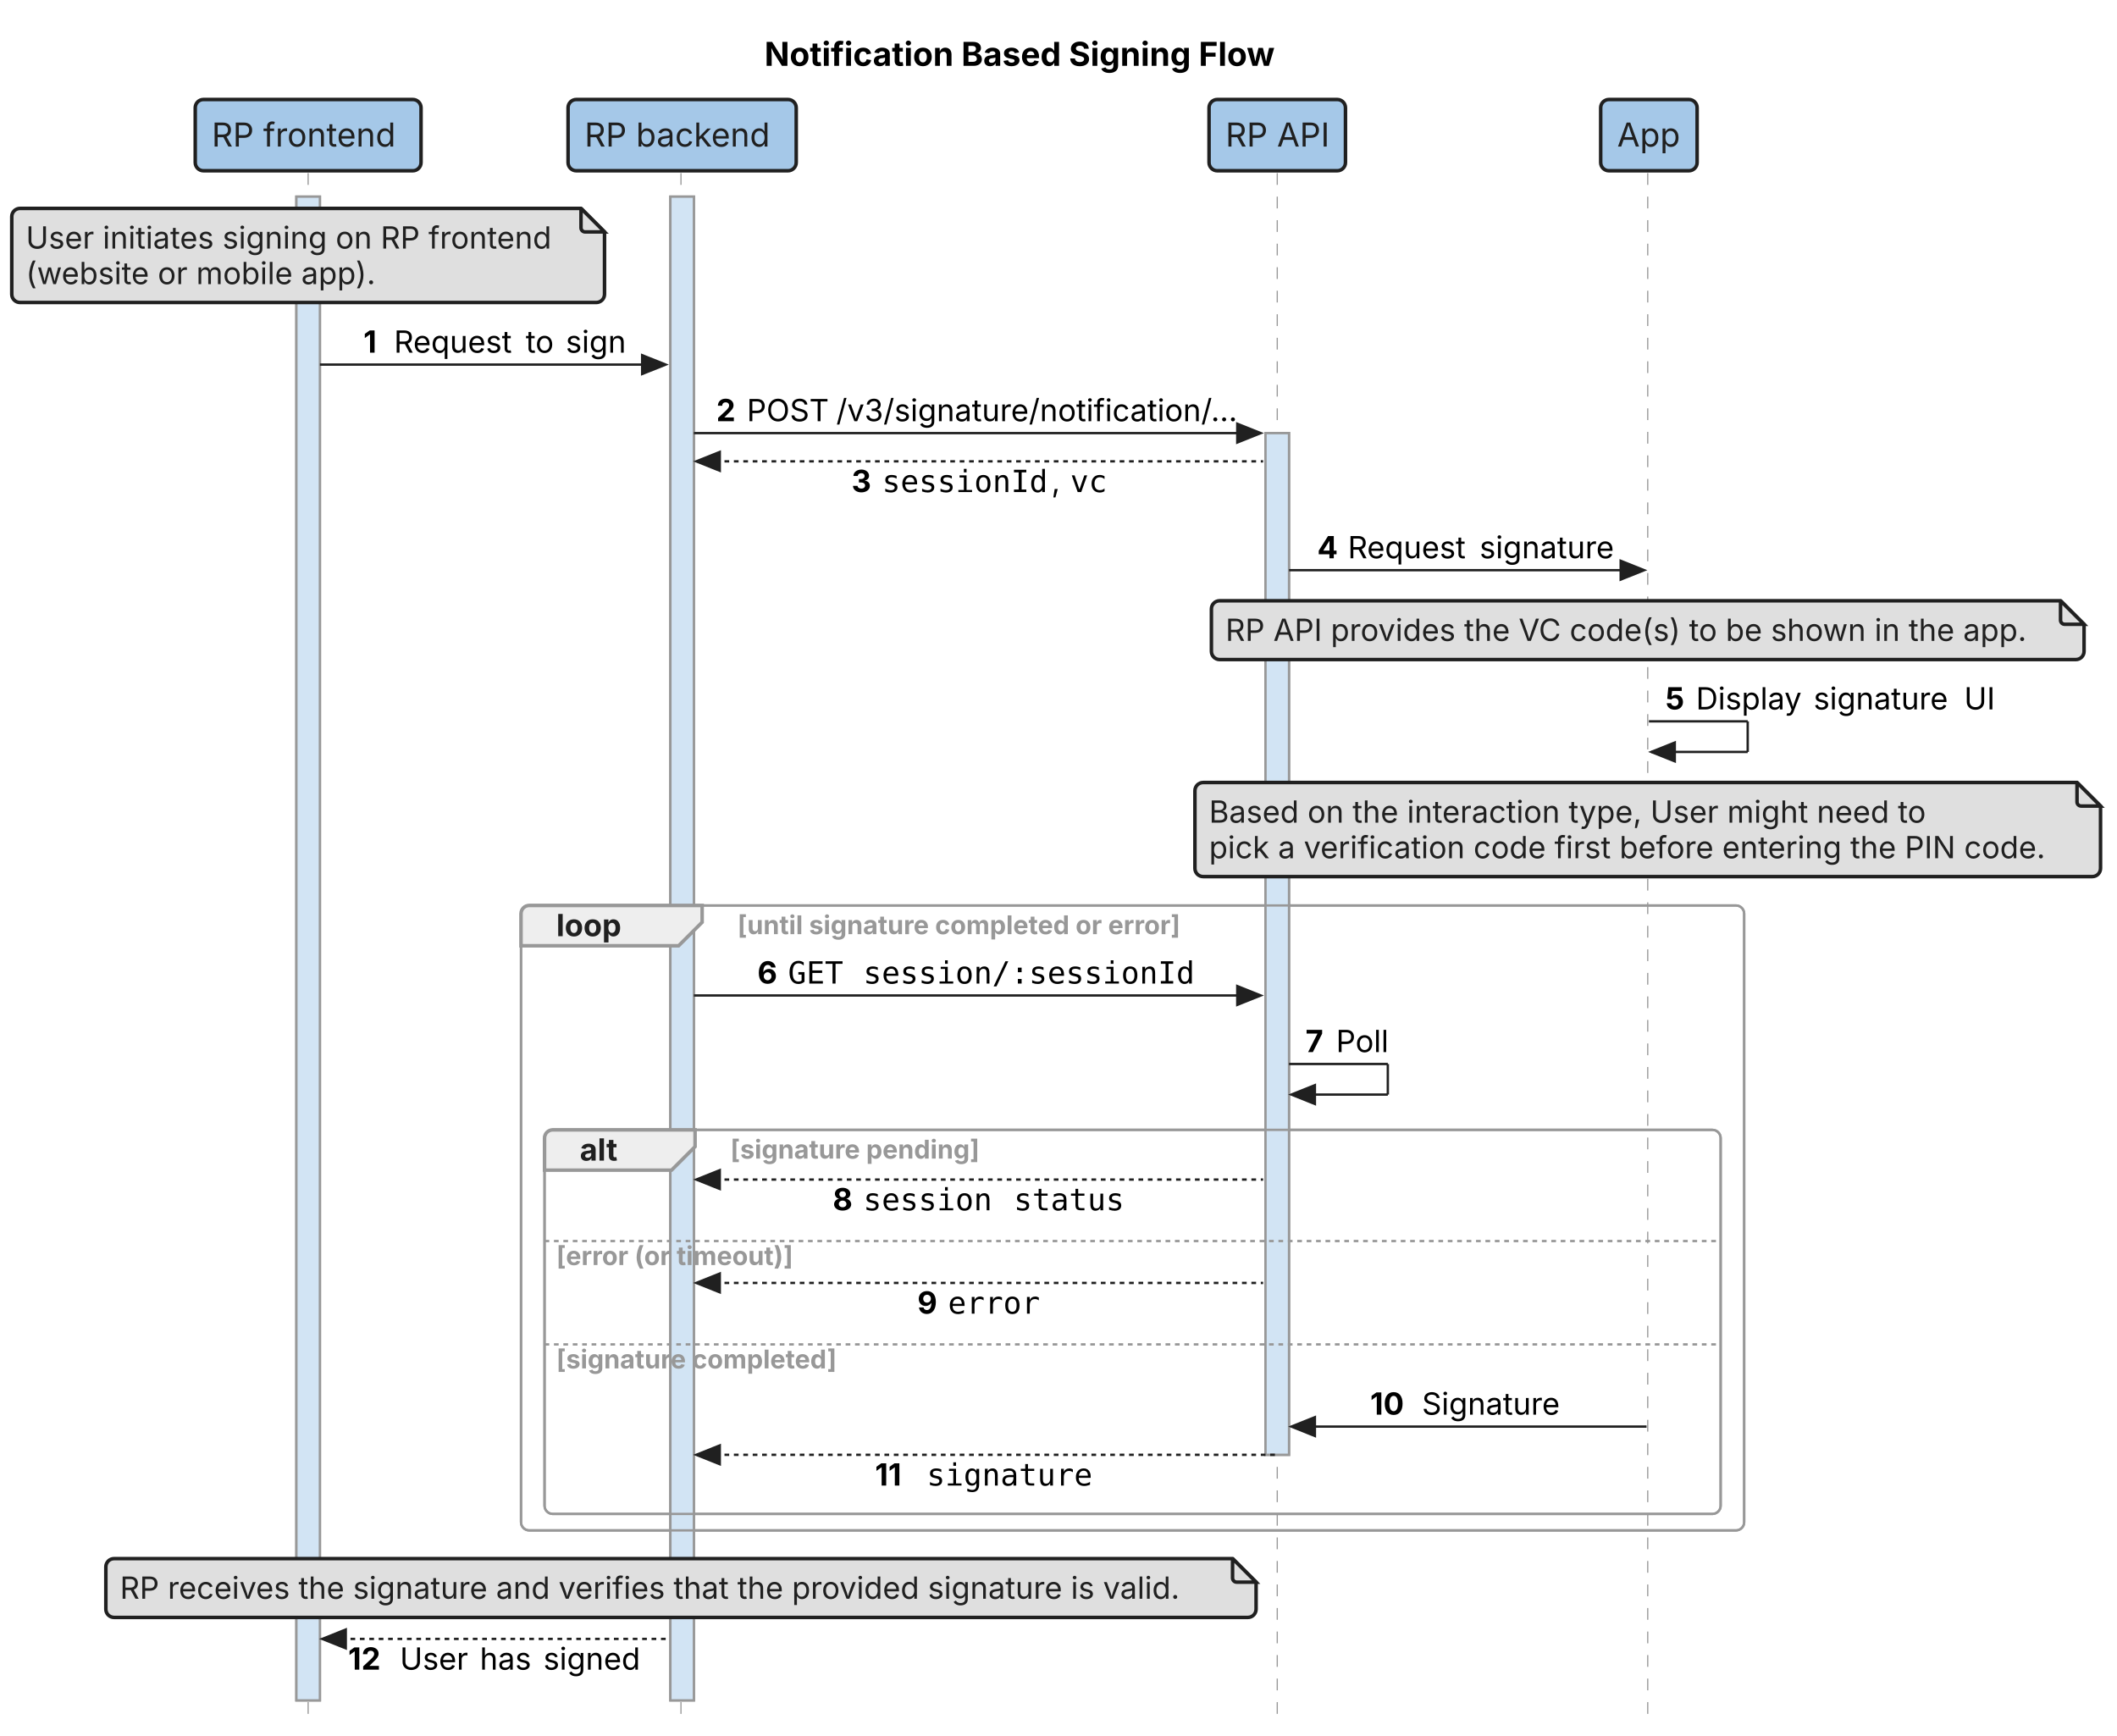
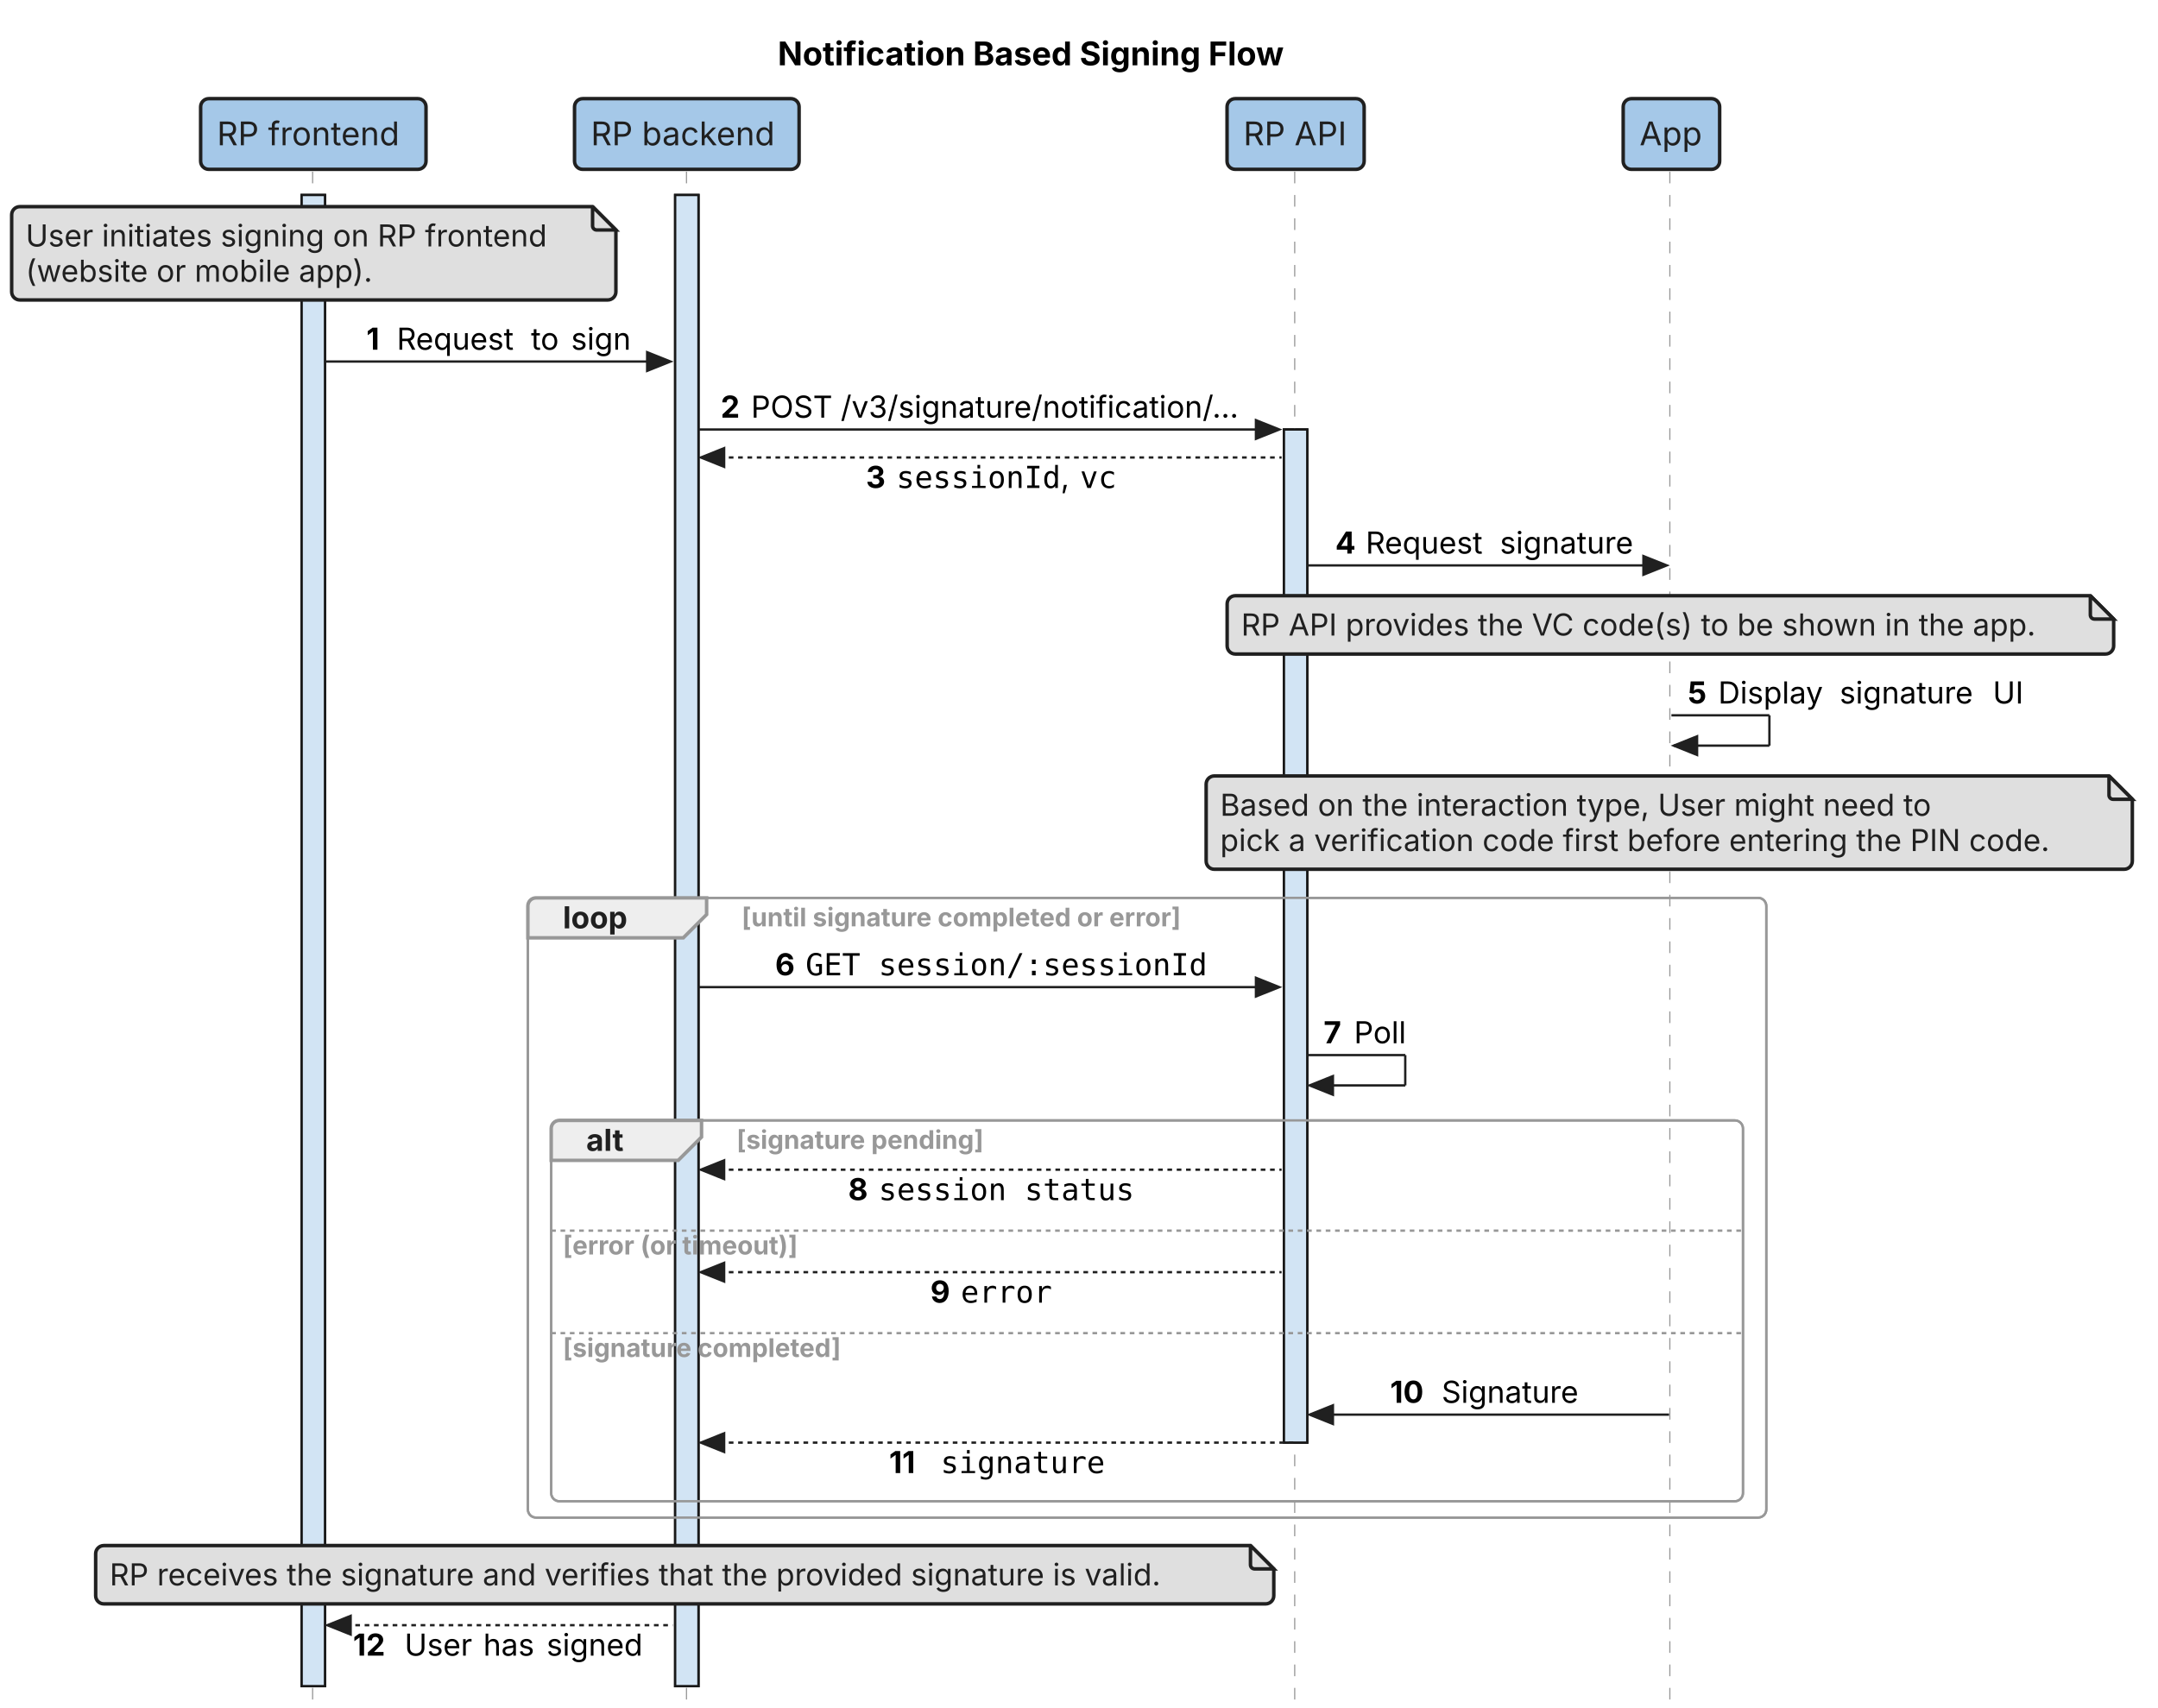
- <svg xmlns="http://www.w3.org/2000/svg" contentStyleType="text/css" height="738px" preserveAspectRatio="none" style="width:900px;height:738px;" version="1.1" viewBox="0 0 900 738" width="900px" zoomAndPan="magnify">
+ <svg xmlns="http://www.w3.org/2000/svg" contentStyleType="text/css" data-diagram-type="SEQUENCE" height="732px" preserveAspectRatio="none" style="width:925px;height:732px;" version="1.1" viewBox="0 0 925 732" width="925px" zoomAndPan="magnify">
  <defs />
  <g>
-     <text fill="#000000" font-family="Inter" font-size="14" font-weight="bold" lengthAdjust="spacing" textLength="247" x="325" y="27.995">Notification Based Signing Flow</text>
-     <rect fill="#D2E4F4" height="639.266" style="stroke:#989898;stroke-width:1.0;" width="10" x="126" y="83.594" />
-     <rect fill="#D2E4F4" height="639.266" style="stroke:#989898;stroke-width:1.0;" width="10" x="285" y="83.594" />
-     <rect fill="#D2E4F4" height="434.336" style="stroke:#989898;stroke-width:1.0;" width="10" x="538" y="184.125" />
-     <rect fill="none" height="265.672" rx="3.5" ry="3.5" style="stroke:#989898;stroke-width:1.0;" width="520" x="221.5" y="384.922" />
-     <rect fill="none" height="163.273" rx="3.5" ry="3.5" style="stroke:#989898;stroke-width:1.0;" width="500" x="231.5" y="480.32" />
-     <line style="stroke:#989898;stroke-width:0.5;stroke-dasharray:5.0,5.0;" x1="131" x2="131" y1="73.594" y2="731.859" />
-     <line style="stroke:#989898;stroke-width:0.5;stroke-dasharray:5.0,5.0;" x1="289.5" x2="289.5" y1="73.594" y2="731.859" />
-     <line style="stroke:#989898;stroke-width:0.5;stroke-dasharray:5.0,5.0;" x1="543" x2="543" y1="73.594" y2="731.859" />
-     <line style="stroke:#989898;stroke-width:0.5;stroke-dasharray:5.0,5.0;" x1="700.5" x2="700.5" y1="73.594" y2="731.859" />
-     <rect fill="#A5C8E8" height="30.297" rx="3.5" ry="3.5" style="stroke:#202020;stroke-width:1.5;" width="96" x="83" y="42.297" />
-     <text fill="#202020" font-family="Inter" font-size="14" lengthAdjust="spacing" textLength="82" x="90" y="62.292">RP frontend</text>
-     <rect fill="#A5C8E8" height="30.297" rx="3.5" ry="3.5" style="stroke:#202020;stroke-width:1.5;" width="97" x="241.5" y="42.297" />
-     <text fill="#202020" font-family="Inter" font-size="14" lengthAdjust="spacing" textLength="83" x="248.5" y="62.292">RP backend</text>
-     <rect fill="#A5C8E8" height="30.297" rx="3.5" ry="3.5" style="stroke:#202020;stroke-width:1.5;" width="58" x="514" y="42.297" />
-     <text fill="#202020" font-family="Inter" font-size="14" lengthAdjust="spacing" textLength="44" x="521" y="62.292">RP API</text>
-     <rect fill="#A5C8E8" height="30.297" rx="3.5" ry="3.5" style="stroke:#202020;stroke-width:1.5;" width="41" x="680.5" y="42.297" />
-     <text fill="#202020" font-family="Inter" font-size="14" lengthAdjust="spacing" textLength="27" x="687.5" y="62.292">App</text>
-     <rect fill="#D2E4F4" height="639.266" style="stroke:#989898;stroke-width:1.0;" width="10" x="126" y="83.594" />
-     <rect fill="#D2E4F4" height="639.266" style="stroke:#989898;stroke-width:1.0;" width="10" x="285" y="83.594" />
-     <rect fill="#D2E4F4" height="434.336" style="stroke:#989898;stroke-width:1.0;" width="10" x="538" y="184.125" />
-     <path d="M5,92.094 L5,125.094 A3.5,3.5 0 0 0 8.5,128.594 L253.5,128.594 A3.5,3.5 0 0 0 257,125.094 L257,98.594 L247,88.594 L8.5,88.594 A3.5,3.5 0 0 0 5,92.094 " fill="#DFDFDF" style="stroke:#202020;stroke-width:1.5;" />
-     <path d="M247,88.594 L247,96.844 A1.75,1.75 0 0 0 248.75,98.594 L257,98.594 L247,88.594 " fill="#DFDFDF" style="stroke:#202020;stroke-width:1.5;" />
-     <text fill="#202020" font-family="Inter" font-size="13" lengthAdjust="spacing" textLength="231" x="11" y="105.661">User initiates signing on RP frontend</text>
-     <text fill="#202020" font-family="Inter" font-size="13" lengthAdjust="spacing" textLength="154" x="11" y="120.793">(website or mobile app).</text>
-     <polygon fill="#202020" points="273,150.992,283,154.992,273,158.992" style="stroke:#202020;stroke-width:1.0;" />
-     <line style="stroke:#202020;stroke-width:1.0;" x1="136" x2="279" y1="154.992" y2="154.992" />
-     <text fill="#000000" font-family="Inter" font-size="13" font-weight="bold" lengthAdjust="spacing" textLength="9" x="154.5" y="149.926">1</text>
-     <text fill="#000000" font-family="Inter" font-size="13" lengthAdjust="spacing" textLength="52" x="167.5" y="149.926">Request</text>
-     <text fill="#000000" font-family="Inter" font-size="13" lengthAdjust="spacing" textLength="4" x="219.5" y="149.926"> </text>
-     <text fill="#000000" font-family="Inter" font-size="13" lengthAdjust="spacing" textLength="13" x="223.5" y="149.926">to</text>
-     <text fill="#000000" font-family="Inter" font-size="13" lengthAdjust="spacing" textLength="4" x="236.5" y="149.926"> </text>
-     <text fill="#000000" font-family="Inter" font-size="13" lengthAdjust="spacing" textLength="26" x="240.5" y="149.926">sign</text>
-     <polygon fill="#202020" points="526,180.125,536,184.125,526,188.125" style="stroke:#202020;stroke-width:1.0;" />
-     <line style="stroke:#202020;stroke-width:1.0;" x1="295" x2="532" y1="184.125" y2="184.125" />
-     <text fill="#000000" font-family="Inter" font-size="13" font-weight="bold" lengthAdjust="spacing" textLength="9" x="304.5" y="179.059">2</text>
-     <text fill="#000000" font-family="Inter" font-size="13" lengthAdjust="spacing" textLength="34" x="317.5" y="179.059">POST</text>
-     <text fill="#000000" font-family="Inter" font-size="13" lengthAdjust="spacing" textLength="4" x="351.5" y="179.059"> </text>
-     <text fill="#000000" font-family="Inter" font-size="13" lengthAdjust="spacing" textLength="173" x="355.5" y="179.059">/v3/signature/notification/...</text>
-     <polygon fill="#202020" points="306,192.125,296,196.125,306,200.125" style="stroke:#202020;stroke-width:1.0;" />
-     <line style="stroke:#202020;stroke-width:1.0;stroke-dasharray:2.0,2.0;" x1="300" x2="537" y1="196.125" y2="196.125" />
-     <text fill="#000000" font-family="Inter" font-size="13" font-weight="bold" lengthAdjust="spacing" textLength="9" x="362" y="209.192">3</text>
-     <text fill="#000000" font-family="monospace" font-size="13" lengthAdjust="spacing" textLength="72" x="375" y="209.192">sessionId</text>
-     <text fill="#000000" font-family="Inter" font-size="13" lengthAdjust="spacing" textLength="4" x="447" y="209.192">,</text>
-     <text fill="#000000" font-family="Inter" font-size="13" lengthAdjust="spacing" textLength="4" x="451" y="209.192"> </text>
-     <text fill="#000000" font-family="monospace" font-size="13" lengthAdjust="spacing" textLength="16" x="455" y="209.192">vc</text>
-     <polygon fill="#202020" points="689,238.391,699,242.391,689,246.391" style="stroke:#202020;stroke-width:1.0;" />
-     <line style="stroke:#202020;stroke-width:1.0;" x1="548" x2="695" y1="242.391" y2="242.391" />
-     <text fill="#000000" font-family="Inter" font-size="13" font-weight="bold" lengthAdjust="spacing" textLength="9" x="560" y="237.325">4</text>
-     <text fill="#000000" font-family="Inter" font-size="13" lengthAdjust="spacing" textLength="52" x="573" y="237.325">Request</text>
-     <text fill="#000000" font-family="Inter" font-size="13" lengthAdjust="spacing" textLength="4" x="625" y="237.325"> </text>
-     <text fill="#000000" font-family="Inter" font-size="13" lengthAdjust="spacing" textLength="60" x="629" y="237.325">signature</text>
-     <path d="M515,258.891 L515,276.891 A3.5,3.5 0 0 0 518.5,280.391 L882.5,280.391 A3.5,3.5 0 0 0 886,276.891 L886,265.391 L876,255.391 L518.5,255.391 A3.5,3.5 0 0 0 515,258.891 " fill="#DFDFDF" style="stroke:#202020;stroke-width:1.5;" />
-     <path d="M876,255.391 L876,263.641 A1.75,1.75 0 0 0 877.75,265.391 L886,265.391 L876,255.391 " fill="#DFDFDF" style="stroke:#202020;stroke-width:1.5;" />
-     <text fill="#202020" font-family="Inter" font-size="13" lengthAdjust="spacing" textLength="350" x="521" y="272.457">RP API provides the VC code(s) to be shown in the app.</text>
-     <line style="stroke:#202020;stroke-width:1.0;" x1="701" x2="743" y1="306.656" y2="306.656" />
-     <line style="stroke:#202020;stroke-width:1.0;" x1="743" x2="743" y1="306.656" y2="319.656" />
-     <line style="stroke:#202020;stroke-width:1.0;" x1="702" x2="743" y1="319.656" y2="319.656" />
-     <polygon fill="#202020" points="712,315.656,702,319.656,712,323.656" style="stroke:#202020;stroke-width:1.0;" />
-     <text fill="#000000" font-family="Inter" font-size="13" font-weight="bold" lengthAdjust="spacing" textLength="9" x="708" y="301.59">5</text>
-     <text fill="#000000" font-family="Inter" font-size="13" lengthAdjust="spacing" textLength="46" x="721" y="301.59">Display</text>
-     <text fill="#000000" font-family="Inter" font-size="13" lengthAdjust="spacing" textLength="4" x="767" y="301.59"> </text>
-     <text fill="#000000" font-family="Inter" font-size="13" lengthAdjust="spacing" textLength="60" x="771" y="301.59">signature</text>
-     <text fill="#000000" font-family="Inter" font-size="13" lengthAdjust="spacing" textLength="4" x="831" y="301.59"> </text>
-     <text fill="#000000" font-family="Inter" font-size="13" lengthAdjust="spacing" textLength="13" x="835" y="301.59">UI</text>
-     <path d="M508,336.156 L508,369.156 A3.5,3.5 0 0 0 511.5,372.656 L889.5,372.656 A3.5,3.5 0 0 0 893,369.156 L893,342.656 L883,332.656 L511.5,332.656 A3.5,3.5 0 0 0 508,336.156 " fill="#DFDFDF" style="stroke:#202020;stroke-width:1.5;" />
-     <path d="M883,332.656 L883,340.906 A1.75,1.75 0 0 0 884.75,342.656 L893,342.656 L883,332.656 " fill="#DFDFDF" style="stroke:#202020;stroke-width:1.5;" />
-     <text fill="#202020" font-family="Inter" font-size="13" lengthAdjust="spacing" textLength="321" x="514" y="349.723">Based on the interaction type, User might need to</text>
-     <text fill="#202020" font-family="Inter" font-size="13" lengthAdjust="spacing" textLength="364" x="514" y="364.856">pick a verification code first before entering the PIN code.</text>
-     <path d="M225,384.922 L298.5,384.922 L298.5,392.055 L288.5,402.055 L221.5,402.055 L221.5,388.422 A3.5,3.5 0 0 1 225,384.922 " fill="#EEEEEE" style="stroke:#989898;stroke-width:1.5;" />
-     <rect fill="none" height="265.672" rx="3.5" ry="3.5" style="stroke:#989898;stroke-width:1.0;" width="520" x="221.5" y="384.922" />
-     <text fill="#202020" font-family="Inter" font-size="13" font-weight="bold" lengthAdjust="spacing" textLength="32" x="236.5" y="397.989">loop</text>
-     <text fill="#989898" font-family="Inter" font-size="11" font-weight="bold" lengthAdjust="spacing" textLength="227" x="313.5" y="397.132">[until signature completed or error]</text>
-     <polygon fill="#202020" points="526,419.188,536,423.188,526,427.188" style="stroke:#202020;stroke-width:1.0;" />
-     <line style="stroke:#202020;stroke-width:1.0;" x1="295" x2="532" y1="423.188" y2="423.188" />
-     <text fill="#000000" font-family="Inter" font-size="13" font-weight="bold" lengthAdjust="spacing" textLength="9" x="322" y="418.122">6</text>
-     <text fill="#000000" font-family="monospace" font-size="13" lengthAdjust="spacing" textLength="24" x="335" y="418.122">GET</text>
-     <text fill="#000000" font-family="monospace" font-size="13" lengthAdjust="spacing" textLength="8" x="359" y="418.122"> </text>
-     <text fill="#000000" font-family="monospace" font-size="13" lengthAdjust="spacing" textLength="144" x="367" y="418.122">session/:sessionId</text>
-     <line style="stroke:#202020;stroke-width:1.0;" x1="548" x2="590" y1="452.32" y2="452.32" />
-     <line style="stroke:#202020;stroke-width:1.0;" x1="590" x2="590" y1="452.32" y2="465.32" />
-     <line style="stroke:#202020;stroke-width:1.0;" x1="549" x2="590" y1="465.32" y2="465.32" />
-     <polygon fill="#202020" points="559,461.32,549,465.32,559,469.32" style="stroke:#202020;stroke-width:1.0;" />
-     <text fill="#000000" font-family="Inter" font-size="13" font-weight="bold" lengthAdjust="spacing" textLength="9" x="555" y="447.254">7</text>
-     <text fill="#000000" font-family="Inter" font-size="13" lengthAdjust="spacing" textLength="22" x="568" y="447.254">Poll</text>
-     <path d="M235,480.32 L295.5,480.32 L295.5,487.453 L285.5,497.453 L231.5,497.453 L231.5,483.82 A3.5,3.5 0 0 1 235,480.32 " fill="#EEEEEE" style="stroke:#989898;stroke-width:1.5;" />
-     <rect fill="none" height="163.273" rx="3.5" ry="3.5" style="stroke:#989898;stroke-width:1.0;" width="500" x="231.5" y="480.32" />
-     <text fill="#202020" font-family="Inter" font-size="13" font-weight="bold" lengthAdjust="spacing" textLength="19" x="246.5" y="493.387">alt</text>
-     <text fill="#989898" font-family="Inter" font-size="11" font-weight="bold" lengthAdjust="spacing" textLength="127" x="310.5" y="492.531">[signature pending]</text>
-     <polygon fill="#202020" points="306,497.453,296,501.453,306,505.453" style="stroke:#202020;stroke-width:1.0;" />
-     <line style="stroke:#202020;stroke-width:1.0;stroke-dasharray:2.0,2.0;" x1="300" x2="537" y1="501.453" y2="501.453" />
-     <text fill="#000000" font-family="Inter" font-size="13" font-weight="bold" lengthAdjust="spacing" textLength="9" x="354" y="514.52">8</text>
-     <text fill="#000000" font-family="monospace" font-size="13" lengthAdjust="spacing" textLength="56" x="367" y="514.52">session</text>
-     <text fill="#000000" font-family="monospace" font-size="13" lengthAdjust="spacing" textLength="8" x="423" y="514.52"> </text>
-     <text fill="#000000" font-family="monospace" font-size="13" lengthAdjust="spacing" textLength="48" x="431" y="514.52">status</text>
-     <line style="stroke:#989898;stroke-width:1.0;stroke-dasharray:2.0,2.0;" x1="231.5" x2="731.5" y1="527.586" y2="527.586" />
-     <text fill="#989898" font-family="Inter" font-size="11" font-weight="bold" lengthAdjust="spacing" textLength="121" x="236.5" y="537.796">[error (or timeout)]</text>
-     <polygon fill="#202020" points="306,541.391,296,545.391,306,549.391" style="stroke:#202020;stroke-width:1.0;" />
-     <line style="stroke:#202020;stroke-width:1.0;stroke-dasharray:2.0,2.0;" x1="300" x2="537" y1="545.391" y2="545.391" />
-     <text fill="#000000" font-family="Inter" font-size="13" font-weight="bold" lengthAdjust="spacing" textLength="9" x="390" y="558.457">9</text>
-     <text fill="#000000" font-family="monospace" font-size="13" lengthAdjust="spacing" textLength="40" x="403" y="558.457">error</text>
-     <line style="stroke:#989898;stroke-width:1.0;stroke-dasharray:2.0,2.0;" x1="231.5" x2="731.5" y1="571.523" y2="571.523" />
-     <text fill="#989898" font-family="Inter" font-size="11" font-weight="bold" lengthAdjust="spacing" textLength="142" x="236.5" y="581.734">[signature completed]</text>
-     <polygon fill="#202020" points="559,602.461,549,606.461,559,610.461" style="stroke:#202020;stroke-width:1.0;" />
-     <line style="stroke:#202020;stroke-width:1.0;" x1="553" x2="700" y1="606.461" y2="606.461" />
-     <text fill="#000000" font-family="Inter" font-size="13" font-weight="bold" lengthAdjust="spacing" textLength="18" x="582.5" y="601.395">10</text>
-     <text fill="#000000" font-family="Inter" font-size="13" lengthAdjust="spacing" textLength="62" x="604.5" y="601.395">Signature</text>
-     <polygon fill="#202020" points="306,614.461,296,618.461,306,622.461" style="stroke:#202020;stroke-width:1.0;" />
-     <line style="stroke:#202020;stroke-width:1.0;stroke-dasharray:2.0,2.0;" x1="300" x2="542" y1="618.461" y2="618.461" />
-     <text fill="#000000" font-family="Inter" font-size="13" font-weight="bold" lengthAdjust="spacing" textLength="18" x="372" y="631.528">11</text>
-     <text fill="#000000" font-family="monospace" font-size="13" lengthAdjust="spacing" textLength="72" x="394" y="631.528">signature</text>
-     <path d="M45,666.094 L45,684.094 A3.5,3.5 0 0 0 48.5,687.594 L530.5,687.594 A3.5,3.5 0 0 0 534,684.094 L534,672.594 L524,662.594 L48.5,662.594 A3.5,3.5 0 0 0 45,666.094 " fill="#DFDFDF" style="stroke:#202020;stroke-width:1.5;" />
-     <path d="M524,662.594 L524,670.844 A1.75,1.75 0 0 0 525.75,672.594 L534,672.594 L524,662.594 " fill="#DFDFDF" style="stroke:#202020;stroke-width:1.5;" />
-     <text fill="#202020" font-family="Inter" font-size="13" lengthAdjust="spacing" textLength="468" x="51" y="679.661">RP receives the signature and verifies that the provided signature is valid.</text>
-     <polygon fill="#202020" points="147,692.727,137,696.727,147,700.727" style="stroke:#202020;stroke-width:1.0;" />
-     <line style="stroke:#202020;stroke-width:1.0;stroke-dasharray:2.0,2.0;" x1="141" x2="284" y1="696.727" y2="696.727" />
-     <text fill="#000000" font-family="Inter" font-size="13" font-weight="bold" lengthAdjust="spacing" textLength="18" x="148" y="709.793">12</text>
-     <text fill="#000000" font-family="Inter" font-size="13" lengthAdjust="spacing" textLength="30" x="170" y="709.793">User</text>
-     <text fill="#000000" font-family="Inter" font-size="13" lengthAdjust="spacing" textLength="4" x="200" y="709.793"> </text>
-     <text fill="#000000" font-family="Inter" font-size="13" lengthAdjust="spacing" textLength="23" x="204" y="709.793">has</text>
-     <text fill="#000000" font-family="Inter" font-size="13" lengthAdjust="spacing" textLength="4" x="227" y="709.793"> </text>
-     <text fill="#000000" font-family="Inter" font-size="13" lengthAdjust="spacing" textLength="42" x="231" y="709.793">signed</text>
+     <g class="title" data-source-line="187">
+       <text fill="#000000" font-family="Inter" font-size="14" font-weight="700" lengthAdjust="spacing" textLength="251.699" x="333.362" y="27.995">Notification Based Signing Flow</text>
+     </g>
+     <g>
+       <rect fill="#D2E4F4" height="639.266" style="stroke:#181818;stroke-width:1;" width="10" x="129.303" y="83.594" />
+     </g>
+     <g>
+       <rect fill="#D2E4F4" height="639.266" style="stroke:#181818;stroke-width:1;" width="10" x="289.394" y="83.594" />
+     </g>
+     <g>
+       <rect fill="#D2E4F4" height="434.336" style="stroke:#181818;stroke-width:1;" width="10" x="550.344" y="184.125" />
+     </g>
+     <rect fill="none" height="265.672" rx="3.5" ry="3.5" style="stroke:#989898;stroke-width:1;" width="530.847" x="226.262" y="384.922" />
+     <rect fill="none" height="163.273" rx="3.5" ry="3.5" style="stroke:#989898;stroke-width:1;" width="510.847" x="236.262" y="480.32" />
+     <g class="participant-lifeline" data-entity-uid="part1" data-qualified-name="rp_frontend" data-source-line="189" id="part1-lifeline">
+       <g>
+         <rect fill="#000000" fill-opacity="0" height="658.266" width="8" x="130.303" y="73.594" />
+         <line style="stroke:#989898;stroke-width:0.5;stroke-dasharray:5,5;" x1="134" x2="134" y1="73.594" y2="731.859" />
+       </g>
+     </g>
+     <g class="participant-lifeline" data-entity-uid="part2" data-qualified-name="rp" data-source-line="190" id="part2-lifeline">
+       <g>
+         <rect fill="#000000" fill-opacity="0" height="658.266" width="8" x="290.394" y="73.594" />
+         <line style="stroke:#989898;stroke-width:0.5;stroke-dasharray:5,5;" x1="294.262" x2="294.262" y1="73.594" y2="731.859" />
+       </g>
+     </g>
+     <g class="participant-lifeline" data-entity-uid="part3" data-qualified-name="core" data-source-line="191" id="part3-lifeline">
+       <g>
+         <rect fill="#000000" fill-opacity="0" height="658.266" width="8" x="551.344" y="73.594" />
+         <line style="stroke:#989898;stroke-width:0.5;stroke-dasharray:5,5;" x1="554.96" x2="554.96" y1="73.594" y2="731.859" />
+       </g>
+     </g>
+     <g class="participant-lifeline" data-entity-uid="part4" data-qualified-name="splitkey_app" data-source-line="192" id="part4-lifeline">
+       <g>
+         <rect fill="#000000" fill-opacity="0" height="658.266" width="8" x="712.434" y="73.594" />
+         <line style="stroke:#989898;stroke-width:0.5;stroke-dasharray:5,5;" x1="715.758" x2="715.758" y1="73.594" y2="731.859" />
+       </g>
+     </g>
+     <g class="participant participant-head" data-entity-uid="part1" data-qualified-name="rp_frontend" data-source-line="189" id="part1-head">
+       <rect fill="#A5C8E8" height="30.297" rx="3.5" ry="3.5" style="stroke:#202020;stroke-width:1.5;" width="96.606" x="86" y="42.297" />
+       <text fill="#202020" font-family="Inter" font-size="14" lengthAdjust="spacing" textLength="82.606" x="93" y="62.292">RP frontend</text>
+     </g>
+     <g class="participant participant-head" data-entity-uid="part2" data-qualified-name="rp" data-source-line="190" id="part2-head">
+       <rect fill="#A5C8E8" height="30.297" rx="3.5" ry="3.5" style="stroke:#202020;stroke-width:1.5;" width="96.264" x="246.262" y="42.297" />
+       <text fill="#202020" font-family="Inter" font-size="14" lengthAdjust="spacing" textLength="82.264" x="253.262" y="62.292">RP backend</text>
+     </g>
+     <g class="participant participant-head" data-entity-uid="part3" data-qualified-name="core" data-source-line="191" id="part3-head">
+       <rect fill="#A5C8E8" height="30.297" rx="3.5" ry="3.5" style="stroke:#202020;stroke-width:1.5;" width="58.769" x="525.96" y="42.297" />
+       <text fill="#202020" font-family="Inter" font-size="14" lengthAdjust="spacing" textLength="44.769" x="532.96" y="62.292">RP API</text>
+     </g>
+     <g class="participant participant-head" data-entity-uid="part4" data-qualified-name="splitkey_app" data-source-line="192" id="part4-head">
+       <rect fill="#A5C8E8" height="30.297" rx="3.5" ry="3.5" style="stroke:#202020;stroke-width:1.5;" width="41.351" x="695.758" y="42.297" />
+       <text fill="#202020" font-family="Inter" font-size="14" lengthAdjust="spacing" textLength="27.351" x="702.758" y="62.292">App</text>
+     </g>
+     <g>
+       <rect fill="#D2E4F4" height="639.266" style="stroke:#181818;stroke-width:1;" width="10" x="129.303" y="83.594" />
+     </g>
+     <g>
+       <rect fill="#D2E4F4" height="639.266" style="stroke:#181818;stroke-width:1;" width="10" x="289.394" y="83.594" />
+     </g>
+     <g>
+       <rect fill="#D2E4F4" height="434.336" style="stroke:#181818;stroke-width:1;" width="10" x="550.344" y="184.125" />
+     </g>
+     <path d="M5,92.094 L5,125.094 A3.5,3.5 0 0 0 8.5,128.594 L260.5,128.594 A3.5,3.5 0 0 0 264,125.094 L264,98.594 L254,88.594 L8.5,88.594 A3.5,3.5 0 0 0 5,92.094" fill="#DFDFDF" style="stroke:#202020;stroke-width:1.5;" />
+     <path d="M254,88.594 L254,96.844 A1.75,1.75 0 0 0 255.75,98.594 L264,98.594 L254,88.594" fill="#DFDFDF" style="stroke:#202020;stroke-width:1.5;" />
+     <text fill="#202020" font-family="Inter" font-size="13" lengthAdjust="spacing" textLength="238.043" x="11" y="105.661">User initiates signing on RP frontend</text>
+     <text fill="#202020" font-family="Inter" font-size="13" lengthAdjust="spacing" textLength="158.894" x="11" y="120.793">(website or mobile app).</text>
+     <g class="message" data-entity-1="part1" data-entity-2="part2" data-source-line="202" id="msg1">
+       <polygon fill="#202020" points="277.394,150.992,287.394,154.992,277.394,158.992" style="stroke:#202020;stroke-width:1;stroke-linejoin:miter;stroke-miterlimit:10;" />
+       <line style="stroke:#202020;stroke-width:1;" x1="139.303" x2="283.394" y1="154.992" y2="154.992" />
+       <text fill="#000000" font-family="Inter" font-size="13" font-weight="700" lengthAdjust="spacing" textLength="9.045" x="157.035" y="149.926">1</text>
+       <text fill="#000000" font-family="Inter" font-size="13" lengthAdjust="spacing" textLength="53.39" x="170.08" y="149.926">Request</text>
+       <text fill="#000000" font-family="Inter" font-size="13" lengthAdjust="spacing" textLength="4.132" x="223.47" y="149.926"> </text>
+       <text fill="#000000" font-family="Inter" font-size="13" lengthAdjust="spacing" textLength="13.051" x="227.602" y="149.926">to</text>
+       <text fill="#000000" font-family="Inter" font-size="13" lengthAdjust="spacing" textLength="4.132" x="240.653" y="149.926"> </text>
+       <text fill="#000000" font-family="Inter" font-size="13" lengthAdjust="spacing" textLength="26.876" x="244.786" y="149.926">sign</text>
+     </g>
+     <g class="message" data-entity-1="part2" data-entity-2="part3" data-source-line="204" id="msg2">
+       <polygon fill="#202020" points="538.344,180.125,548.344,184.125,538.344,188.125" style="stroke:#202020;stroke-width:1;stroke-linejoin:miter;stroke-miterlimit:10;" />
+       <line style="stroke:#202020;stroke-width:1;" x1="299.394" x2="544.344" y1="184.125" y2="184.125" />
+       <text fill="#000000" font-family="Inter" font-size="13" font-weight="700" lengthAdjust="spacing" textLength="9.045" x="308.894" y="179.059">2</text>
+       <text fill="#000000" font-family="Inter" font-size="13" lengthAdjust="spacing" textLength="34.265" x="321.939" y="179.059">POST</text>
+       <text fill="#000000" font-family="Inter" font-size="13" lengthAdjust="spacing" textLength="4.132" x="356.204" y="179.059"> </text>
+       <text fill="#000000" font-family="Inter" font-size="13" lengthAdjust="spacing" textLength="180.508" x="360.336" y="179.059">/v3/signature/notification/...</text>
+     </g>
+     <g class="message" data-entity-1="part3" data-entity-2="part2" data-source-line="206" id="msg3">
+       <polygon fill="#202020" points="310.394,192.125,300.394,196.125,310.394,200.125" style="stroke:#202020;stroke-width:1;stroke-linejoin:miter;stroke-miterlimit:10;" />
+       <line style="stroke:#202020;stroke-width:1;stroke-dasharray:2,2;" x1="304.394" x2="549.344" y1="196.125" y2="196.125" />
+       <text fill="#000000" font-family="Inter" font-size="13" font-weight="700" lengthAdjust="spacing" textLength="9.045" x="371.167" y="209.192">3</text>
+       <text fill="#000000" font-family="monospace" font-size="13" lengthAdjust="spacing" textLength="70.44" x="384.213" y="209.192">sessionId</text>
+       <text fill="#000000" font-family="Inter" font-size="13" lengthAdjust="spacing" textLength="4.132" x="454.653" y="209.192">,</text>
+       <text fill="#000000" font-family="Inter" font-size="13" lengthAdjust="spacing" textLength="4.132" x="458.785" y="209.192"> </text>
+       <text fill="#000000" font-family="monospace" font-size="13" lengthAdjust="spacing" textLength="15.653" x="462.917" y="209.192">vc</text>
+     </g>
+     <g class="message" data-entity-1="part3" data-entity-2="part4" data-source-line="208" id="msg4">
+       <polygon fill="#202020" points="704.434,238.391,714.434,242.391,704.434,246.391" style="stroke:#202020;stroke-width:1;stroke-linejoin:miter;stroke-miterlimit:10;" />
+       <line style="stroke:#202020;stroke-width:1;" x1="560.344" x2="710.434" y1="242.391" y2="242.391" />
+       <text fill="#000000" font-family="Inter" font-size="13" font-weight="700" lengthAdjust="spacing" textLength="9.045" x="572.344" y="237.325">4</text>
+       <text fill="#000000" font-family="Inter" font-size="13" lengthAdjust="spacing" textLength="53.39" x="585.39" y="237.325">Request</text>
+       <text fill="#000000" font-family="Inter" font-size="13" lengthAdjust="spacing" textLength="4.132" x="638.78" y="237.325"> </text>
+       <text fill="#000000" font-family="Inter" font-size="13" lengthAdjust="spacing" textLength="61.522" x="642.912" y="237.325">signature</text>
+     </g>
+     <path d="M526,258.891 L526,276.891 A3.5,3.5 0 0 0 529.5,280.391 L902.5,280.391 A3.5,3.5 0 0 0 906,276.891 L906,265.391 L896,255.391 L529.5,255.391 A3.5,3.5 0 0 0 526,258.891" fill="#DFDFDF" style="stroke:#202020;stroke-width:1.5;" />
+     <path d="M896,255.391 L896,263.641 A1.75,1.75 0 0 0 897.75,265.391 L906,265.391 L896,255.391" fill="#DFDFDF" style="stroke:#202020;stroke-width:1.5;" />
+     <text fill="#202020" font-family="Inter" font-size="13" lengthAdjust="spacing" textLength="359.271" x="532" y="272.457">RP API provides the VC code(s) to be shown in the app.</text>
+     <g class="message" data-entity-1="part4" data-entity-2="part4" data-source-line="214" id="msg5">
+       <line style="stroke:#202020;stroke-width:1;" x1="716.434" x2="758.434" y1="306.656" y2="306.656" />
+       <line style="stroke:#202020;stroke-width:1;" x1="758.434" x2="758.434" y1="306.656" y2="319.656" />
+       <line style="stroke:#202020;stroke-width:1;" x1="717.434" x2="758.434" y1="319.656" y2="319.656" />
+       <polygon fill="#202020" points="727.434,315.656,717.434,319.656,727.434,323.656" style="stroke:#202020;stroke-width:1;stroke-linejoin:miter;stroke-miterlimit:10;" />
+       <text fill="#000000" font-family="Inter" font-size="13" font-weight="700" lengthAdjust="spacing" textLength="9.045" x="723.434" y="301.59">5</text>
+       <text fill="#000000" font-family="Inter" font-size="13" lengthAdjust="spacing" textLength="47.919" x="736.479" y="301.59">Display</text>
+       <text fill="#000000" font-family="Inter" font-size="13" lengthAdjust="spacing" textLength="4.132" x="784.398" y="301.59"> </text>
+       <text fill="#000000" font-family="Inter" font-size="13" lengthAdjust="spacing" textLength="61.522" x="788.53" y="301.59">signature</text>
+       <text fill="#000000" font-family="Inter" font-size="13" lengthAdjust="spacing" textLength="4.132" x="850.051" y="301.59"> </text>
+       <text fill="#000000" font-family="Inter" font-size="13" lengthAdjust="spacing" textLength="13.349" x="854.184" y="301.59">UI</text>
+     </g>
+     <path d="M517,336.156 L517,369.156 A3.5,3.5 0 0 0 520.5,372.656 L910.5,372.656 A3.5,3.5 0 0 0 914,369.156 L914,342.656 L904,332.656 L520.5,332.656 A3.5,3.5 0 0 0 517,336.156" fill="#DFDFDF" style="stroke:#202020;stroke-width:1.5;" />
+     <path d="M904,332.656 L904,340.906 A1.75,1.75 0 0 0 905.75,342.656 L914,342.656 L904,332.656" fill="#DFDFDF" style="stroke:#202020;stroke-width:1.5;" />
+     <text fill="#202020" font-family="Inter" font-size="13" lengthAdjust="spacing" textLength="327.006" x="523" y="349.723">Based on the interaction type, User might need to</text>
+     <text fill="#202020" font-family="Inter" font-size="13" lengthAdjust="spacing" textLength="376.422" x="523" y="364.856">pick a verification code first before entering the PIN code.</text>
+     <path d="M229.762,384.922 L302.886,384.922 L302.886,392.055 L292.886,402.055 L226.262,402.055 L226.262,388.422 A3.5,3.5 0 0 1 229.762,384.922" fill="#EEEEEE" style="stroke:#989898;stroke-width:1.5;" />
+     <rect fill="none" height="265.672" rx="3.5" ry="3.5" style="stroke:#989898;stroke-width:1;" width="530.847" x="226.262" y="384.922" />
+     <text fill="#202020" font-family="Inter" font-size="13" font-weight="700" lengthAdjust="spacing" textLength="31.624" x="241.262" y="397.989">loop</text>
+     <text fill="#989898" font-family="Inter" font-size="11" font-weight="700" lengthAdjust="spacing" textLength="222.766" x="317.886" y="397.132">[until signature completed or error]</text>
+     <g class="message" data-entity-1="part2" data-entity-2="part3" data-source-line="221" id="msg6">
+       <polygon fill="#202020" points="538.344,419.188,548.344,423.188,538.344,427.188" style="stroke:#202020;stroke-width:1;stroke-linejoin:miter;stroke-miterlimit:10;" />
+       <line style="stroke:#202020;stroke-width:1;" x1="299.394" x2="544.344" y1="423.188" y2="423.188" />
+       <text fill="#000000" font-family="Inter" font-size="13" font-weight="700" lengthAdjust="spacing" textLength="9.045" x="332.253" y="418.122">6</text>
+       <text fill="#000000" font-family="monospace" font-size="13" lengthAdjust="spacing" textLength="23.48" x="345.298" y="418.122">GET</text>
+       <text fill="#000000" font-family="monospace" font-size="13" lengthAdjust="spacing" textLength="7.827" x="368.778" y="418.122"> </text>
+       <text fill="#000000" font-family="monospace" font-size="13" lengthAdjust="spacing" textLength="140.88" x="376.605" y="418.122">session/:sessionId</text>
+     </g>
+     <g class="message" data-entity-1="part3" data-entity-2="part3" data-source-line="222" id="msg7">
+       <line style="stroke:#202020;stroke-width:1;" x1="560.344" x2="602.344" y1="452.32" y2="452.32" />
+       <line style="stroke:#202020;stroke-width:1;" x1="602.344" x2="602.344" y1="452.32" y2="465.32" />
+       <line style="stroke:#202020;stroke-width:1;" x1="561.344" x2="602.344" y1="465.32" y2="465.32" />
+       <polygon fill="#202020" points="571.344,461.32,561.344,465.32,571.344,469.32" style="stroke:#202020;stroke-width:1;stroke-linejoin:miter;stroke-miterlimit:10;" />
+       <text fill="#000000" font-family="Inter" font-size="13" font-weight="700" lengthAdjust="spacing" textLength="9.045" x="567.344" y="447.254">7</text>
+       <text fill="#000000" font-family="Inter" font-size="13" lengthAdjust="spacing" textLength="23.017" x="580.39" y="447.254">Poll</text>
+     </g>
+     <path d="M239.762,480.32 L300.705,480.32 L300.705,487.453 L290.705,497.453 L236.262,497.453 L236.262,483.82 A3.5,3.5 0 0 1 239.762,480.32" fill="#EEEEEE" style="stroke:#989898;stroke-width:1.5;" />
+     <rect fill="none" height="163.273" rx="3.5" ry="3.5" style="stroke:#989898;stroke-width:1;" width="510.847" x="236.262" y="480.32" />
+     <text fill="#202020" font-family="Inter" font-size="13" font-weight="700" lengthAdjust="spacing" textLength="19.443" x="251.262" y="493.387">alt</text>
+     <text fill="#989898" font-family="Inter" font-size="11" font-weight="700" lengthAdjust="spacing" textLength="123.82" x="315.705" y="492.531">[signature pending]</text>
+     <g class="message" data-entity-1="part3" data-entity-2="part2" data-source-line="224" id="msg8">
+       <polygon fill="#202020" points="310.394,497.453,300.394,501.453,310.394,505.453" style="stroke:#202020;stroke-width:1;stroke-linejoin:miter;stroke-miterlimit:10;" />
+       <line style="stroke:#202020;stroke-width:1;stroke-dasharray:2,2;" x1="304.394" x2="549.344" y1="501.453" y2="501.453" />
+       <text fill="#000000" font-family="Inter" font-size="13" font-weight="700" lengthAdjust="spacing" textLength="9.045" x="363.56" y="514.52">8</text>
+       <text fill="#000000" font-family="monospace" font-size="13" lengthAdjust="spacing" textLength="54.787" x="376.605" y="514.52">session</text>
+       <text fill="#000000" font-family="monospace" font-size="13" lengthAdjust="spacing" textLength="7.827" x="431.392" y="514.52"> </text>
+       <text fill="#000000" font-family="monospace" font-size="13" lengthAdjust="spacing" textLength="46.96" x="439.218" y="514.52">status</text>
+     </g>
+     <line style="stroke:#989898;stroke-width:1;stroke-dasharray:2,2;" x1="236.262" x2="747.109" y1="527.586" y2="527.586" />
+     <text fill="#989898" font-family="Inter" font-size="11" font-weight="700" lengthAdjust="spacing" textLength="120.64" x="241.262" y="537.796">[error (or timeout)]</text>
+     <g class="message" data-entity-1="part3" data-entity-2="part2" data-source-line="226" id="msg9">
+       <polygon fill="#202020" points="310.394,541.391,300.394,545.391,310.394,549.391" style="stroke:#202020;stroke-width:1;stroke-linejoin:miter;stroke-miterlimit:10;" />
+       <line style="stroke:#202020;stroke-width:1;stroke-dasharray:2,2;" x1="304.394" x2="549.344" y1="545.391" y2="545.391" />
+       <text fill="#000000" font-family="Inter" font-size="13" font-weight="700" lengthAdjust="spacing" textLength="9.045" x="398.779" y="558.457">9</text>
+       <text fill="#000000" font-family="monospace" font-size="13" lengthAdjust="spacing" textLength="39.133" x="411.825" y="558.457">error</text>
+     </g>
+     <line style="stroke:#989898;stroke-width:1;stroke-dasharray:2,2;" x1="236.262" x2="747.109" y1="571.523" y2="571.523" />
+     <text fill="#989898" font-family="Inter" font-size="11" font-weight="700" lengthAdjust="spacing" textLength="138.542" x="241.262" y="581.734">[signature completed]</text>
+     <g class="message" data-entity-1="part4" data-entity-2="part3" data-source-line="228" id="msg10">
+       <polygon fill="#202020" points="571.344,602.461,561.344,606.461,571.344,610.461" style="stroke:#202020;stroke-width:1;stroke-linejoin:miter;stroke-miterlimit:10;" />
+       <line style="stroke:#202020;stroke-width:1;" x1="565.344" x2="715.434" y1="606.461" y2="606.461" />
+       <text fill="#000000" font-family="Inter" font-size="13" font-weight="700" lengthAdjust="spacing" textLength="18.091" x="595.843" y="601.395">10</text>
+       <text fill="#000000" font-family="Inter" font-size="13" lengthAdjust="spacing" textLength="63.001" x="617.934" y="601.395">Signature</text>
+     </g>
+     <g class="message" data-entity-1="part3" data-entity-2="part2" data-source-line="230" id="msg11">
+       <polygon fill="#202020" points="310.394,614.461,300.394,618.461,310.394,622.461" style="stroke:#202020;stroke-width:1;stroke-linejoin:miter;stroke-miterlimit:10;" />
+       <line style="stroke:#202020;stroke-width:1;stroke-dasharray:2,2;" x1="304.394" x2="554.344" y1="618.461" y2="618.461" />
+       <text fill="#000000" font-family="Inter" font-size="13" font-weight="700" lengthAdjust="spacing" textLength="18.091" x="381.103" y="631.528">11</text>
+       <text fill="#000000" font-family="monospace" font-size="13" lengthAdjust="spacing" textLength="70.44" x="403.194" y="631.528">signature</text>
+     </g>
+     <path d="M41,666.094 L41,684.094 A3.5,3.5 0 0 0 44.5,687.594 L542.5,687.594 A3.5,3.5 0 0 0 546,684.094 L546,672.594 L536,662.594 L44.5,662.594 A3.5,3.5 0 0 0 41,666.094" fill="#DFDFDF" style="stroke:#202020;stroke-width:1.5;" />
+     <path d="M536,662.594 L536,670.844 A1.75,1.75 0 0 0 537.75,672.594 L546,672.594 L536,662.594" fill="#DFDFDF" style="stroke:#202020;stroke-width:1.5;" />
+     <text fill="#202020" font-family="Inter" font-size="13" lengthAdjust="spacing" textLength="484.079" x="47" y="679.661">RP receives the signature and verifies that the provided signature is valid.</text>
+     <g class="message" data-entity-1="part2" data-entity-2="part1" data-source-line="239" id="msg12">
+       <polygon fill="#202020" points="150.303,692.727,140.303,696.727,150.303,700.727" style="stroke:#202020;stroke-width:1;stroke-linejoin:miter;stroke-miterlimit:10;" />
+       <line style="stroke:#202020;stroke-width:1;stroke-dasharray:2,2;" x1="144.303" x2="288.394" y1="696.727" y2="696.727" />
+       <text fill="#000000" font-family="Inter" font-size="13" font-weight="700" lengthAdjust="spacing" textLength="18.091" x="151.303" y="709.793">12</text>
+       <text fill="#000000" font-family="Inter" font-size="13" lengthAdjust="spacing" textLength="29.631" x="173.394" y="709.793">User</text>
+       <text fill="#000000" font-family="Inter" font-size="13" lengthAdjust="spacing" textLength="4.132" x="203.024" y="709.793"> </text>
+       <text fill="#000000" font-family="Inter" font-size="13" lengthAdjust="spacing" textLength="22.979" x="207.157" y="709.793">has</text>
+       <text fill="#000000" font-family="Inter" font-size="13" lengthAdjust="spacing" textLength="4.132" x="230.135" y="709.793"> </text>
+       <text fill="#000000" font-family="Inter" font-size="13" lengthAdjust="spacing" textLength="43.126" x="234.268" y="709.793">signed</text>
+     </g>
  </g>
</svg>
